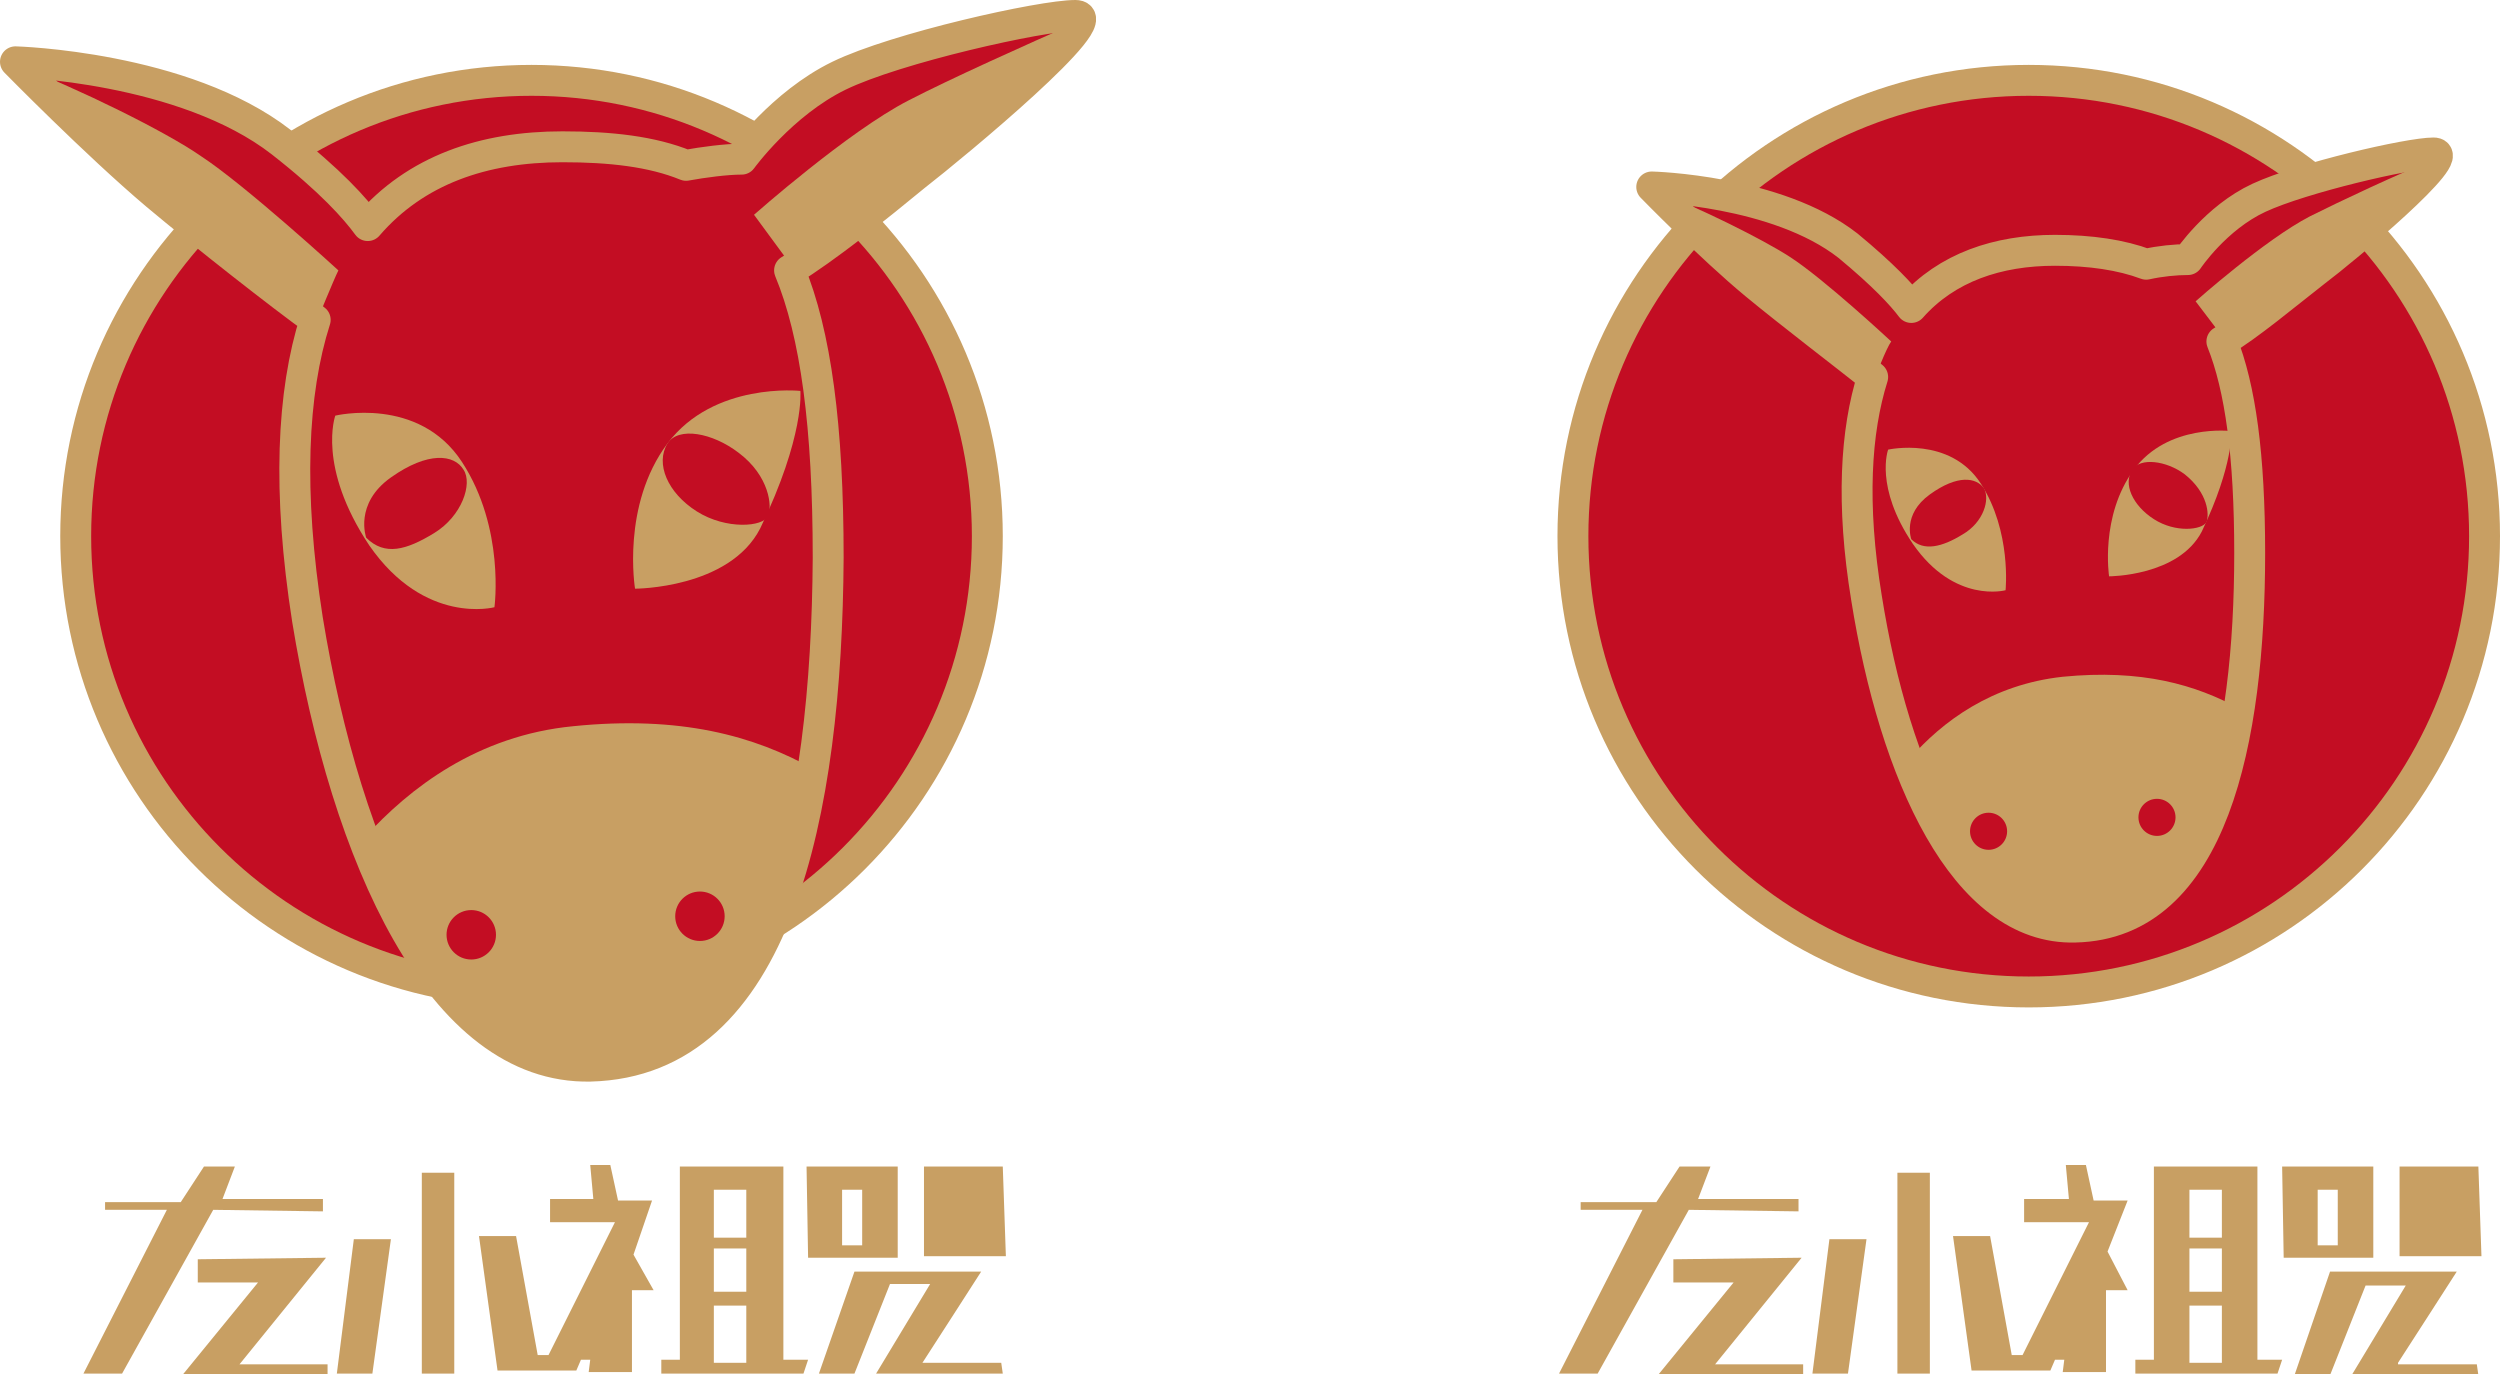
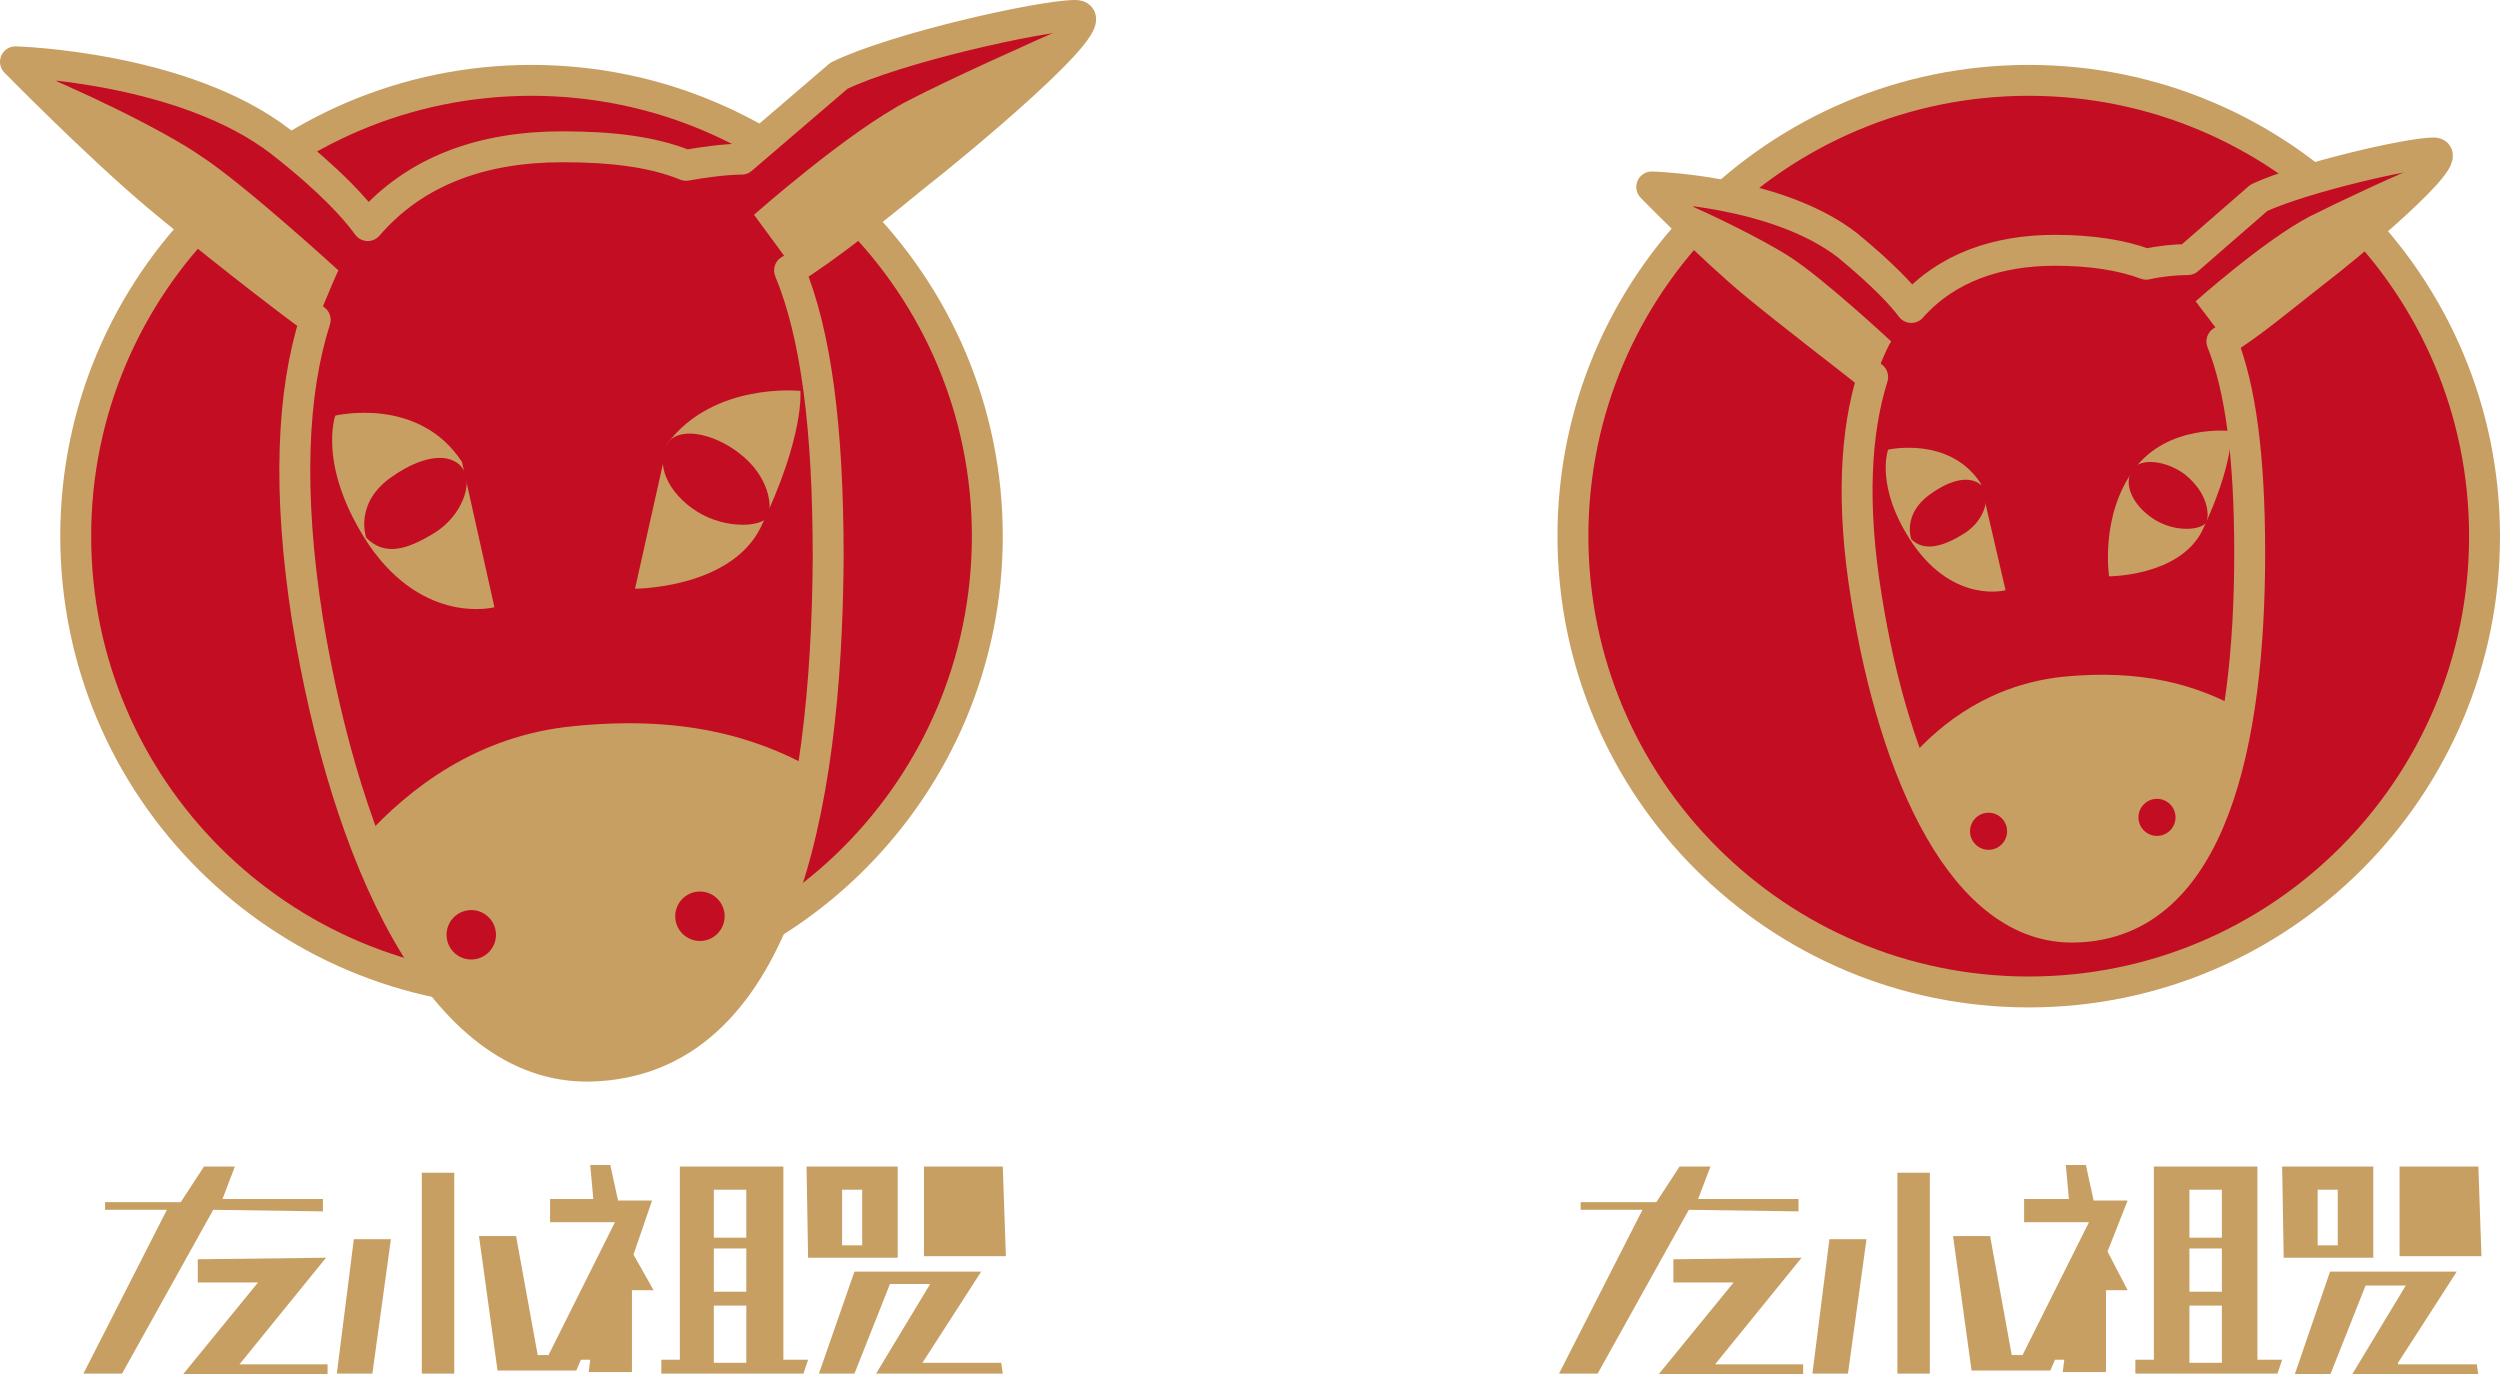
- <svg xmlns="http://www.w3.org/2000/svg" version="1.1" id="Layer_1" x="0px" y="0px" width="161.8px" height="88.9px" viewBox="0 0 161.8 88.9" style="enable-background:new 0 0 161.8 88.9;" xml:space="preserve">
-   <style type="text/css">
- 	.st0{fill:#C30D23;stroke:#C89F63;stroke-width:2;stroke-linecap:round;stroke-linejoin:round;stroke-miterlimit:10;}
- 	.st1{fill:#C89F63;}
- 	.st2{fill:#C30D23;}
- </style>
+ <svg xmlns="http://www.w3.org/2000/svg" width="161.8" height="88.9" viewBox="0 0 161.8 88.9">
+   <style type="text/css">.st0{fill:#C30D23;stroke:#C89F63;stroke-width:2;stroke-linecap:round;stroke-linejoin:round;stroke-miterlimit:10;} .st1{fill:#C89F63;} .st2{fill:#C30D23;}</style>
  <g id="sound-icon.svg">
-     <g>
-       <circle class="st0" cx="34.4" cy="34.7" r="29.5" />
-       <g>
-         <path class="st0" d="M69.6,1c-2.2,0-11.6,2.1-15.3,3.9s-6.3,5.4-6.3,5.4c-1,0-2.5,0.2-3.6,0.4c-2.2-0.9-4.9-1.2-8-1.2     c-5.1,0-9.5,1.5-12.6,5.1c-0.8-1.1-2.4-2.9-5.6-5.4C11.9,4.3,1,4,1,4s5.2,5.3,9.1,8.6c3.1,2.6,8.2,6.6,10.3,8.1     c-1.5,4.7-1.8,11.1-0.5,19.4c2.5,15.3,8.6,29.1,18.3,28.9c12.1-0.3,15.3-16.4,15.4-32.9c0-8.5-0.8-14.5-2.5-18.6     c2.3-1.4,5.8-4.2,8.1-6.1C61.9,9.3,71.9,1,69.6,1z" />
-         <path class="st1" d="M58.8,6.5c-3.9,2-10,7.4-10,7.4l2.5,3.4c2.3-1.4,5.6-4.2,7.9-6c2.3-1.8,9.8-8,10.6-9.9     C66.4,2.9,61.5,5.1,58.8,6.5z" />
-         <path class="st1" d="M21.7,26.9c0,0,5.4-1.3,8.2,3s2.1,9.4,2.1,9.4s-4.5,1.2-8.1-4C20.5,30.2,21.7,26.9,21.7,26.9z" />
-         <path class="st1" d="M51.8,25.3c0,0-5.6-0.6-8.6,3.4s-2.1,9.4-2.1,9.4s6.1,0,8.1-3.9C52.1,28.2,51.8,25.3,51.8,25.3z" />
-         <path class="st2" d="M23.7,34.8c0,0-0.8-2.2,1.6-3.9c2.4-1.7,4.1-1.5,4.7-0.5c0.6,0.9-0.1,3-1.9,4.1S24.9,36,23.7,34.8z" />
-         <path class="st2" d="M43.2,28.7c-0.8,1.3,0,3.2,1.9,4.4c1.9,1.2,4.3,1,4.6,0.3c0.3-0.6,0.1-2.6-1.9-4.1     C46.1,28,43.9,27.6,43.2,28.7z" />
-         <path class="st1" d="M52.7,49.8c-3.9-2.2-8.7-3.5-15.6-2.8c-6.2,0.6-10.6,4-13.5,7.2C26.8,63,31.7,69.2,38.3,69     C46.8,68.8,51,60.5,52.7,49.8z" />
-         <circle class="st2" cx="45.3" cy="59.3" r="1.6" />
-         <circle class="st2" cx="30.5" cy="60.5" r="1.6" />
-         <path class="st1" d="M21.9,17.5c0,0-6-5.5-8.9-7.4C10.7,8.5,5,5.7,1.3,4.3c1.2,1.2,5.5,5.5,8.8,8.3c3.1,2.6,10.3,8.1,10.3,8.1     l0.1,0.1C20.5,20.8,21.6,18.1,21.9,17.5z" />
-       </g>
-     </g>
+     <circle class="st0" cx="34.4" cy="34.7" r="29.5" />
+     <path class="st0" d="M69.6 1c-2.2 0-11.6 2.1-15.3 3.9l-6.3 5.4c-1 0-2.5.2-3.6.4-2.2-.9-4.9-1.2-8-1.2-5.1 0-9.5 1.5-12.6 5.1-.8-1.1-2.4-2.9-5.6-5.4-6.3-4.9-17.2-5.2-17.2-5.2s5.2 5.3 9.1 8.6c3.1 2.6 8.2 6.6 10.3 8.1-1.5 4.7-1.8 11.1-.5 19.4 2.5 15.3 8.6 29.1 18.3 28.9 12.1-.3 15.3-16.4 15.4-32.9 0-8.5-.8-14.5-2.5-18.6 2.3-1.4 5.8-4.2 8.1-6.1 2.7-2.1 12.7-10.4 10.4-10.4z" />
+     <path class="st1" d="M58.8 6.5c-3.9 2-10 7.4-10 7.4l2.5 3.4c2.3-1.4 5.6-4.2 7.9-6 2.3-1.8 9.8-8 10.6-9.9-3.4 1.5-8.3 3.7-11 5.1zM21.7 26.9s5.4-1.3 8.2 3l2.1 9.4s-4.5 1.2-8.1-4c-3.4-5.1-2.2-8.4-2.2-8.4zM51.8 25.3s-5.6-.6-8.6 3.4l-2.1 9.4s6.1 0 8.1-3.9c2.9-6 2.6-8.9 2.6-8.9z" />
+     <path class="st2" d="M23.7 34.8s-.8-2.2 1.6-3.9c2.4-1.7 4.1-1.5 4.7-.5.6.9-.1 3-1.9 4.1s-3.2 1.5-4.4.3zM43.2 28.7c-.8 1.3 0 3.2 1.9 4.4 1.9 1.2 4.3 1 4.6.3.3-.6.1-2.6-1.9-4.1-1.7-1.3-3.9-1.7-4.6-.6z" />
+     <path class="st1" d="M52.7 49.8c-3.9-2.2-8.7-3.5-15.6-2.8-6.2.6-10.6 4-13.5 7.2 3.2 8.8 8.1 15 14.7 14.8 8.5-.2 12.7-8.5 14.4-19.2z" />
+     <circle class="st2" cx="45.3" cy="59.3" r="1.6" />
+     <circle class="st2" cx="30.5" cy="60.5" r="1.6" />
+     <path class="st1" d="M21.9 17.5s-6-5.5-8.9-7.4c-2.3-1.6-8-4.4-11.7-5.8 1.2 1.2 5.5 5.5 8.8 8.3 3.1 2.6 10.3 8.1 10.3 8.1l.1.1s1.1-2.7 1.4-3.3z" />
    <circle class="st0" cx="131.3" cy="34.7" r="29.5" />
-     <g>
-       <path class="st0" d="M157.5,9.9c-1.6,0-8.5,1.6-11.3,2.9s-4.6,4-4.6,4c-0.8,0-1.8,0.1-2.7,0.3c-1.6-0.6-3.6-0.9-5.9-0.9    c-3.7,0-7,1.1-9.3,3.7c-0.6-0.8-1.8-2.1-4.1-4c-4.6-3.6-12.7-3.8-12.7-3.8s3.8,3.9,6.7,6.3c2.3,1.9,6.1,4.8,7.6,6    c-1.1,3.5-1.4,8.2-0.4,14.3c1.8,11.3,6.3,21.5,13.5,21.3c8.9-0.2,11.3-12.1,11.3-24.2c0-6.3-0.6-10.7-1.8-13.7    c1.7-1,4.2-3.1,6-4.5C151.8,16.1,159.2,9.9,157.5,9.9z" />
-       <path class="st1" d="M149.5,14c-2.9,1.5-7.4,5.5-7.4,5.5L144,22c1.7-1,4.1-3.1,5.8-4.4c1.7-1.3,7.2-5.9,7.8-7.3    C155.1,11.3,151.5,13,149.5,14z" />
-       <path class="st1" d="M122.2,29.1c0,0,4-0.9,6,2.2s1.6,6.9,1.6,6.9s-3.3,0.9-6-3C121.3,31.5,122.2,29.1,122.2,29.1z" />
-       <path class="st1" d="M144.4,27.9c0,0-4.1-0.5-6.3,2.5c-2.2,3-1.6,6.9-1.6,6.9s4.5,0,6-2.9C144.6,30,144.4,27.9,144.4,27.9z" />
-       <path class="st2" d="M123.7,34.9c0,0-0.6-1.6,1.2-2.9c1.8-1.3,3-1.1,3.5-0.4c0.4,0.7,0,2.2-1.4,3    C125.7,35.4,124.5,35.7,123.7,34.9z" />
-       <path class="st2" d="M138,30.4c-0.6,0.9,0,2.3,1.4,3.2c1.4,0.9,3.1,0.7,3.4,0.2c0.2-0.5,0.1-1.9-1.4-3.1    C140.2,29.8,138.5,29.6,138,30.4z" />
-       <path class="st1" d="M145,45.9c-2.9-1.6-6.4-2.6-11.5-2.1c-4.6,0.5-7.8,2.9-9.9,5.3c2.4,6.4,6,11,10.8,10.9    C140.7,59.9,143.8,53.8,145,45.9z" />
-       <circle class="st2" cx="139.6" cy="52.9" r="1.2" />
-       <circle class="st2" cx="128.7" cy="53.8" r="1.2" />
-       <path class="st1" d="M122.4,22.1c0,0-4.4-4.1-6.6-5.5c-1.7-1.1-5.9-3.2-8.6-4.2c0.9,0.9,4,4,6.5,6.1c2.3,1.9,7.6,6,7.6,6l0.1,0    C121.3,24.5,122.1,22.5,122.4,22.1z" />
-     </g>
-     <path class="st1" d="M21.1,81.4l-8.3,0.1V83l3.9,0l-4.9,6h9.4l0-0.7h-5.7L21.1,81.4z M21.8,88.9h2.3l1.2-8.7h-2.4L21.8,88.9z    M20.9,78.4v-0.8h-6.5l0.8-2.1h-2l-1.5,2.3H6.8l0,0.5h4L5.4,88.9h2.5l5.9-10.6L20.9,78.4z M64.9,75.5h-5.1v5.8h5.3L64.9,75.5z    M58.1,75.5h-5.9l0.1,5.9h5.8L58.1,75.5z M55.8,80.6h-1.3V77h1.3V80.6z M27.3,75.9v13h2.1l0-13H27.3z M59.7,88.2l2-3.1l1.8-2.8   h-8.2L53,88.9h2.3l2.3-5.8l2.6,0l-3.5,5.8h8.2l-0.1-0.7H59.7z M50.6,75.5H44l0,12.5h-1.2l0,0.9l9.2,0l0.3-0.9h-1.6V75.5z M46.2,77   h2.1v3.1l-2.1,0V77z M48.3,88.2h-2.1v-3.7h2.1V88.2z M48.3,83.6h-2.1v-2.8h2.1L48.3,83.6z M42.2,77.7H40l-0.5-2.3l-1.3,0l0.2,2.2   h-2.8l0,1.5h4.2l-4.3,8.6h-0.7l-1.4-7.7h-2.4l1.2,8.7l5.1,0l0.3-0.7l0.6,0l-0.1,0.8h2.8v-5.3h1.4L41,81.2L42.2,77.7z" />
-     <path class="st1" d="M116.6,81.4l-8.3,0.1V83l3.9,0l-4.9,6h9.4l0-0.7H111L116.6,81.4z M117.3,88.9h2.3l1.2-8.7h-2.4L117.3,88.9z    M116.4,78.4v-0.8h-6.5l0.8-2.1h-2l-1.5,2.3h-4.9l0,0.5h4l-5.4,10.6h2.5l5.9-10.6L116.4,78.4z M160.4,75.5h-5.1v5.8h5.3L160.4,75.5   z M153.6,75.5h-5.9l0.1,5.9h5.8L153.6,75.5z M151.3,80.6h-1.3V77h1.3V80.6z M122.8,75.9v13h2.1l0-13H122.8z M155.2,88.2l2-3.1   l1.8-2.8h-8.2l-2.3,6.7h2.3l2.3-5.8l2.6,0l-3.5,5.8h8.2l-0.1-0.7H155.2z M146.1,75.5h-6.7l0,12.5h-1.2l0,0.9l9.2,0l0.3-0.9h-1.6   V75.5z M141.7,77h2.1v3.1l-2.1,0V77z M143.8,88.2h-2.1v-3.7h2.1V88.2z M143.8,83.6h-2.1v-2.8h2.1L143.8,83.6z M137.7,77.7h-2.2   l-0.5-2.3l-1.3,0l0.2,2.2H131l0,1.5h4.2l-4.3,8.6h-0.7l-1.4-7.7h-2.4l1.2,8.7l5.1,0l0.3-0.7l0.6,0l-0.1,0.8h2.8v-5.3h1.4l-1.3-2.5   L137.7,77.7z" />
+     <path class="st0" d="M157.5 9.9c-1.6 0-8.5 1.6-11.3 2.9l-4.6 4c-.8 0-1.8.1-2.7.3-1.6-.6-3.6-.9-5.9-.9-3.7 0-7 1.1-9.3 3.7-.6-.8-1.8-2.1-4.1-4-4.6-3.6-12.7-3.8-12.7-3.8s3.8 3.9 6.7 6.3c2.3 1.9 6.1 4.8 7.6 6-1.1 3.5-1.4 8.2-.4 14.3 1.8 11.3 6.3 21.5 13.5 21.3 8.9-.2 11.3-12.1 11.3-24.2 0-6.3-.6-10.7-1.8-13.7 1.7-1 4.2-3.1 6-4.5 2-1.5 9.4-7.7 7.7-7.7z" />
+     <path class="st1" d="M149.5 14c-2.9 1.5-7.4 5.5-7.4 5.5l1.9 2.5c1.7-1 4.1-3.1 5.8-4.4 1.7-1.3 7.2-5.9 7.8-7.3-2.5 1-6.1 2.7-8.1 3.7zM122.2 29.1s4-.9 6 2.2l1.6 6.9s-3.3.9-6-3c-2.5-3.7-1.6-6.1-1.6-6.1zM144.4 27.9s-4.1-.5-6.3 2.5-1.6 6.9-1.6 6.9 4.5 0 6-2.9c2.1-4.4 1.9-6.5 1.9-6.5z" />
+     <path class="st2" d="M123.7 34.9s-.6-1.6 1.2-2.9c1.8-1.3 3-1.1 3.5-.4.4.7 0 2.2-1.4 3-1.3.8-2.5 1.1-3.3.3zM138 30.4c-.6.9 0 2.3 1.4 3.2 1.4.9 3.1.7 3.4.2.2-.5.1-1.9-1.4-3.1-1.2-.9-2.9-1.1-3.4-.3z" />
+     <path class="st1" d="M145 45.9c-2.9-1.6-6.4-2.6-11.5-2.1-4.6.5-7.8 2.9-9.9 5.3 2.4 6.4 6 11 10.8 10.9 6.3-.1 9.4-6.2 10.6-14.1z" />
+     <circle class="st2" cx="139.6" cy="52.9" r="1.2" />
+     <circle class="st2" cx="128.7" cy="53.8" r="1.2" />
+     <path class="st1" d="M122.4 22.1s-4.4-4.1-6.6-5.5c-1.7-1.1-5.9-3.2-8.6-4.2.9.9 4 4 6.5 6.1 2.3 1.9 7.6 6 7.6 6h.1c-.1 0 .7-2 1-2.4zM21.1 81.4l-8.3.1v1.5h3.9l-4.9 6h9.4v-.7h-5.7l5.6-6.9zm.7 7.5h2.3l1.2-8.7h-2.4l-1.1 8.7zm-.9-10.5v-.8h-6.5l.8-2.1h-2l-1.5 2.3h-4.9v.5h4l-5.4 10.6h2.5l5.9-10.6 7.1.1zm44-2.9h-5.1v5.8h5.3l-.2-5.8zm-6.8 0h-5.9l.1 5.9h5.8v-5.9zm-2.3 5.1h-1.3v-3.6h1.3v3.6zm-28.5-4.7v13h2.1v-13h-2.1zm32.4 12.3l2-3.1 1.8-2.8h-8.2l-2.3 6.6h2.3l2.3-5.8h2.6l-3.5 5.8h8.2l-.1-.7h-5.1zm-9.1-12.7h-6.6v12.5h-1.2v.9h9.2l.3-.9h-1.6v-12.5zm-4.4 1.5h2.1v3.1h-2.1v-3.1zm2.1 11.2h-2.1v-3.7h2.1v3.7zm0-4.6h-2.1v-2.8h2.1v2.8zm-6.1-5.9h-2.2l-.5-2.3h-1.3l.2 2.2h-2.8v1.5h4.2l-4.3 8.6h-.7l-1.4-7.7h-2.4l1.2 8.7h5.1l.3-.7h.6l-.1.8h2.8v-5.3h1.4l-1.3-2.3 1.2-3.5zM116.6 81.4l-8.3.1v1.5h3.9l-4.9 6h9.4v-.7h-5.7l5.6-6.9zm.7 7.5h2.3l1.2-8.7h-2.4l-1.1 8.7zm-.9-10.5v-.8h-6.5l.8-2.1h-2l-1.5 2.3h-4.9v.5h4l-5.4 10.6h2.5l5.9-10.6 7.1.1zm44-2.9h-5.1v5.8h5.3l-.2-5.8zm-6.8 0h-5.9l.1 5.9h5.8v-5.9zm-2.3 5.1h-1.3v-3.6h1.3v3.6zm-28.5-4.7v13h2.1v-13h-2.1zm32.4 12.3l2-3.1 1.8-2.8h-8.2l-2.3 6.7h2.3l2.3-5.8h2.6l-3.5 5.8h8.2l-.1-.7h-5.1zm-9.1-12.7h-6.7v12.5h-1.2v.9h9.2l.3-.9h-1.6v-12.5zm-4.4 1.5h2.1v3.1h-2.1v-3.1zm2.1 11.2h-2.1v-3.7h2.1v3.7zm0-4.6h-2.1v-2.8h2.1v2.8zm-6.1-5.9h-2.2l-.5-2.3h-1.3l.2 2.2h-2.9v1.5h4.2l-4.3 8.6h-.7l-1.4-7.7h-2.4l1.2 8.7h5.1l.3-.7h.6l-.1.8h2.8v-5.3h1.4l-1.3-2.5 1.3-3.3z" />
  </g>
-   <g>
- </g>
-   <g>
- </g>
-   <g>
- </g>
-   <g>
- </g>
-   <g>
- </g>
-   <g>
- </g>
-   <g>
- </g>
-   <g>
- </g>
-   <g>
- </g>
-   <g>
- </g>
-   <g>
- </g>
-   <g>
- </g>
-   <g>
- </g>
-   <g>
- </g>
-   <g>
- </g>
</svg>
